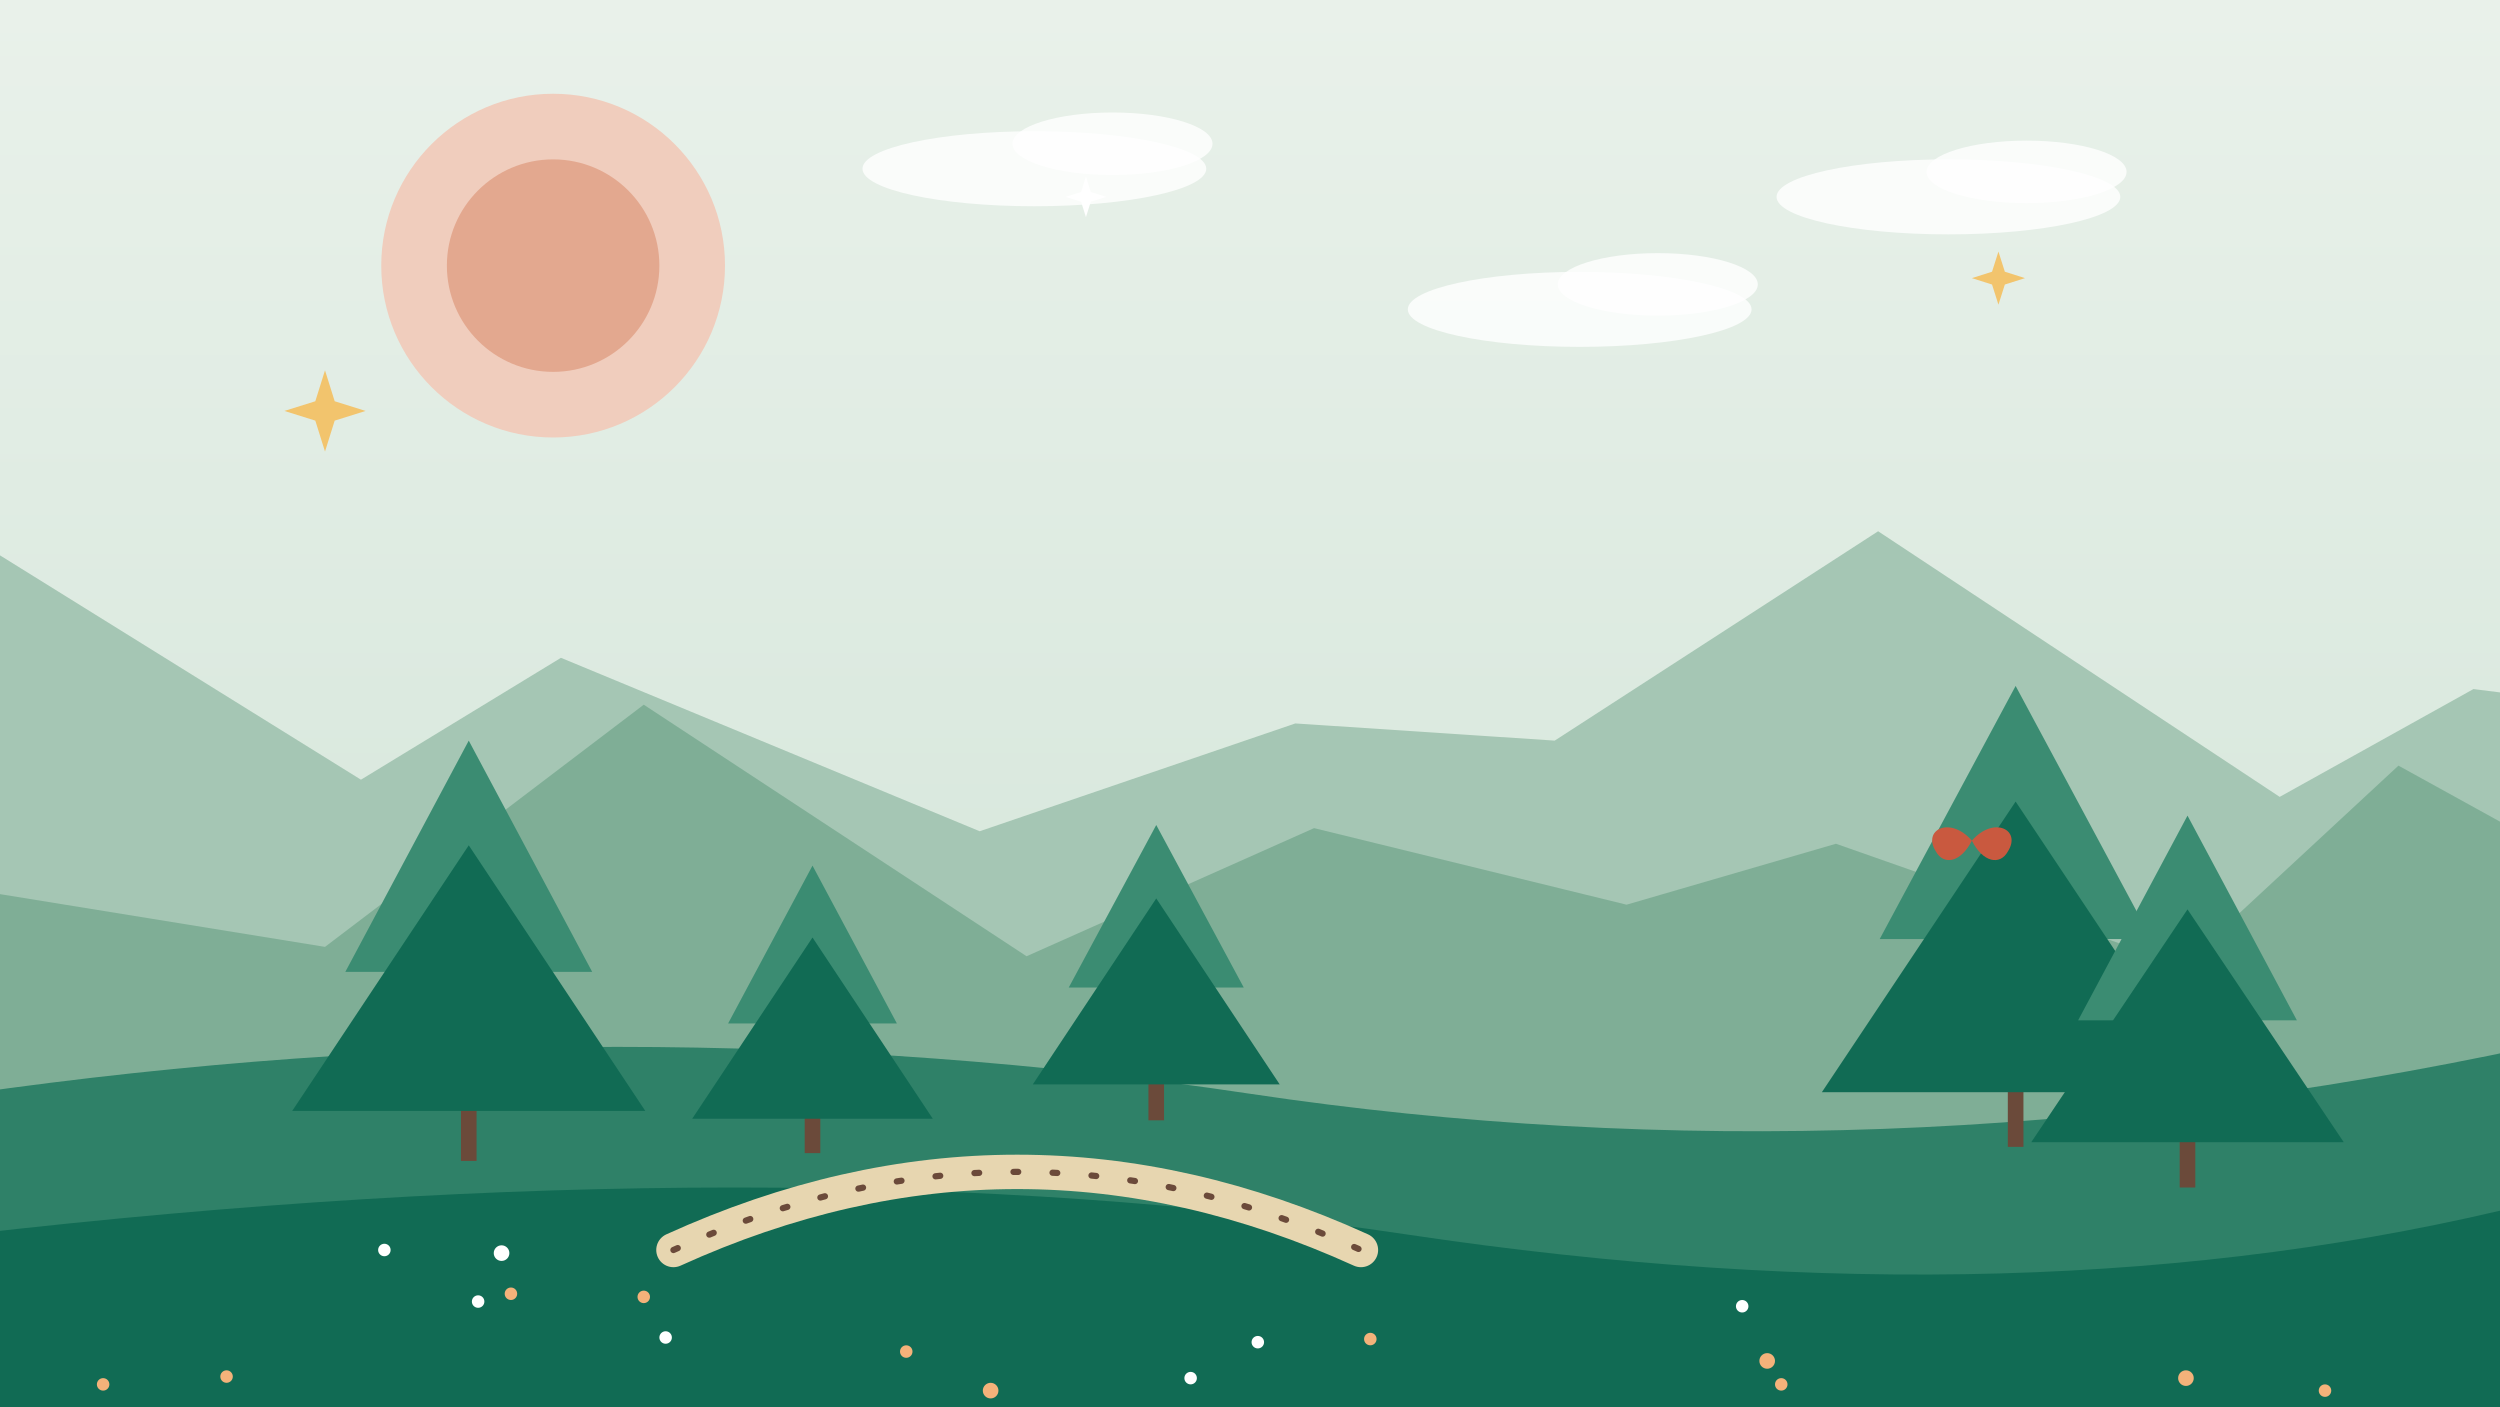
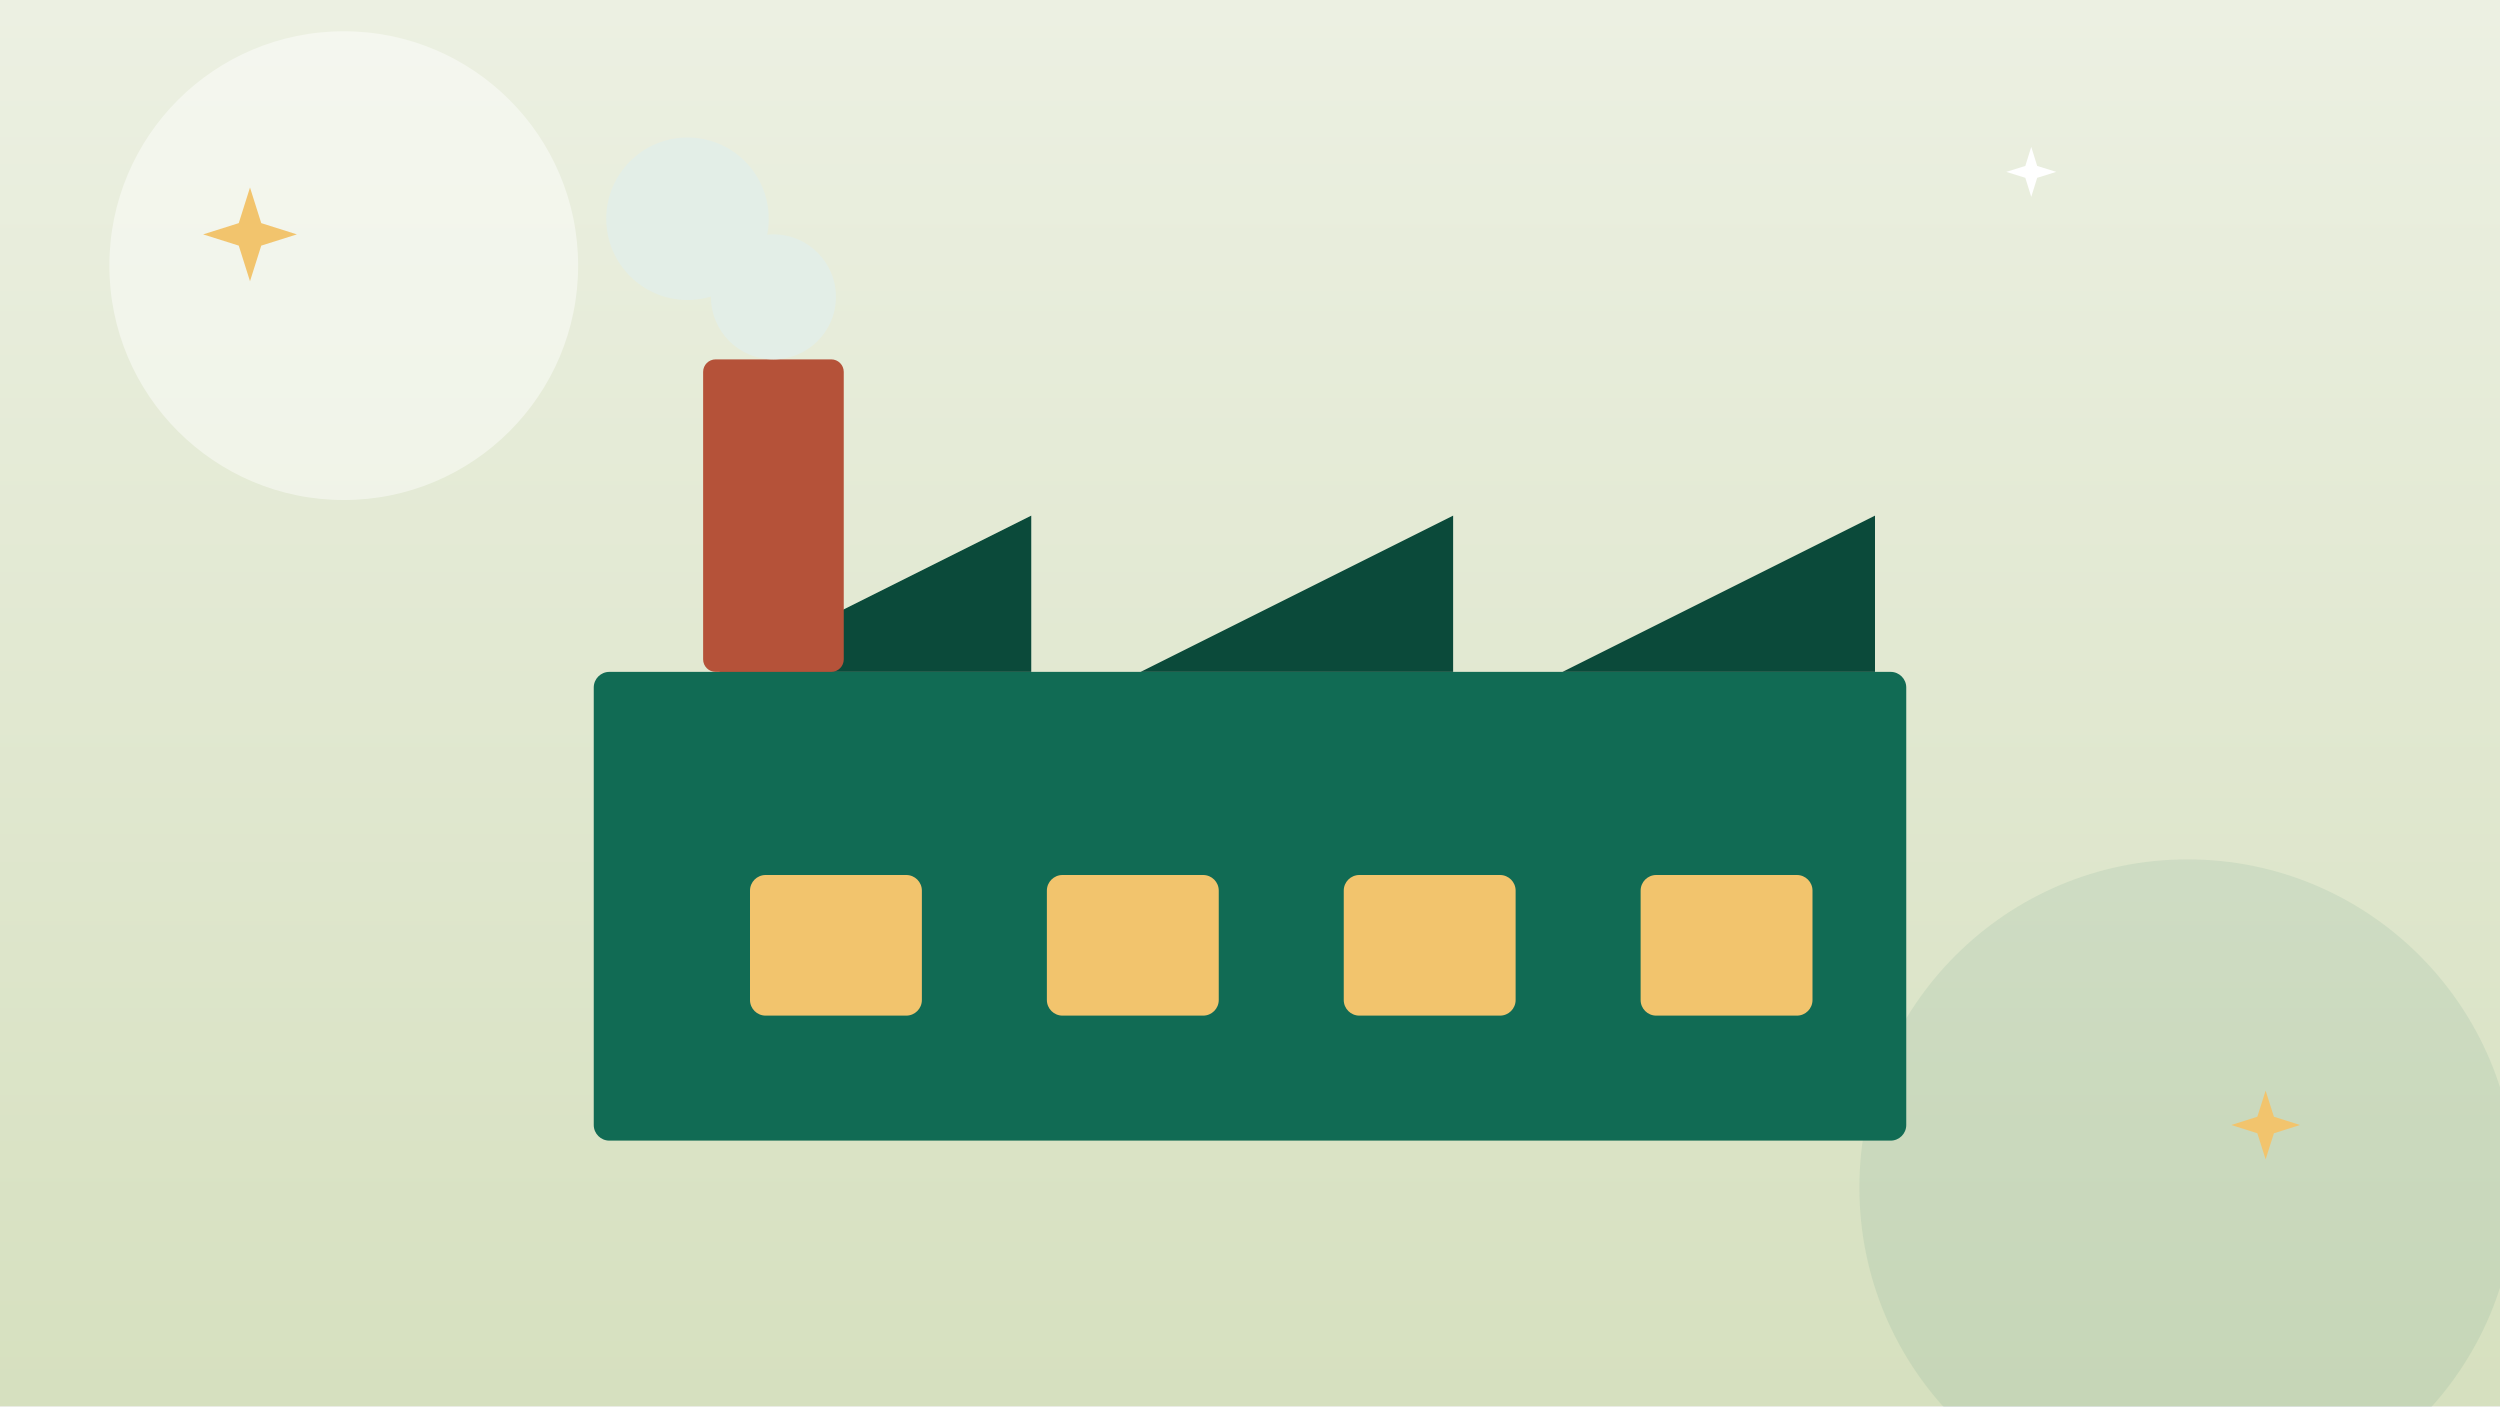
<svg xmlns="http://www.w3.org/2000/svg" viewBox="0 0 1600 900" role="img" aria-label="">
  <defs>
    <linearGradient id="g" x1="0" y1="0" x2="0" y2="1">
-       <stop offset="0" stop-color="#e9f1ea" />
-       <stop offset="1" stop-color="#cfe3d6" />
+       <stop offset="0" stop-color="#ecf0e2" />
+       <stop offset="1" stop-color="#d6e0bf" />
    </linearGradient>
  </defs>
  <rect width="1600" height="900" fill="url(#g)" />
-   <circle cx="354" cy="170" r="110" fill="#f0cdbd" />
-   <circle cx="354" cy="170" r="68" fill="#e3a88f" />
-   <ellipse cx="1011" cy="198" rx="110" ry="24" fill="#fff" opacity=".8" />
-   <ellipse cx="1061" cy="182" rx="64" ry="20" fill="#fff" opacity=".8" />
-   <ellipse cx="662" cy="108" rx="110" ry="24" fill="#fff" opacity=".8" />
-   <ellipse cx="712" cy="92" rx="64" ry="20" fill="#fff" opacity=".8" />
-   <ellipse cx="1247" cy="126" rx="110" ry="24" fill="#fff" opacity=".8" />
-   <ellipse cx="1297" cy="110" rx="64" ry="20" fill="#fff" opacity=".8" />
-   <polygon points="-20 710 -20 343 231 499 359 421 627 532 829 463 995 474 1202 340 1459 510 1583 441 1845 474 1620 710" fill="#a5c6b4" />
-   <polygon points="-20 790 -20 569 208 606 412 451 657 612 841 530 1041 579 1175 540 1397 618 1535 490 1758 613 1620 790" fill="#7fae96" />
-   <path d="M-20 700 Q400 640 800 700 T1620 670 L1620 920 L-20 920Z" fill="#2f8168" />
-   <rect x="295" y="684" width="10" height="59" fill="#6b4a3a" />
-   <path d="M300 474 L379 622 L221 622Z" fill="#3b8c72" />
-   <path d="M300 541 L413 711 L187 711Z" fill="#116b54" />
-   <rect x="515" y="698" width="10" height="40" fill="#6b4a3a" />
-   <path d="M520 554 L574 655 L466 655Z" fill="#3b8c72" />
-   <path d="M520 600 L597 716 L443 716Z" fill="#116b54" />
-   <rect x="735" y="675" width="10" height="42" fill="#6b4a3a" />
-   <path d="M740 528 L796 632 L684 632Z" fill="#3b8c72" />
-   <path d="M740 575 L819 694 L661 694Z" fill="#116b54" />
-   <rect x="1285" y="669" width="10" height="65" fill="#6b4a3a" />
-   <path d="M1290 439 L1377 601 L1203 601Z" fill="#3b8c72" />
-   <path d="M1290 513 L1414 699 L1166 699Z" fill="#116b54" />
-   <rect x="1395" y="708" width="10" height="52" fill="#6b4a3a" />
-   <path d="M1400 522 L1470 653 L1330 653Z" fill="#3b8c72" />
-   <path d="M1400 582 L1500 731 L1300 731Z" fill="#116b54" />
-   <path d="M-20 790 Q500 730 900 790 T1620 770 L1620 920 L-20 920Z" fill="#116b54" />
-   <path d="M431 800 Q651 700 871 800" fill="none" stroke="#e7d6b0" stroke-width="22" stroke-linecap="round" />
-   <path d="M431 800 Q651 700 871 800" fill="none" stroke="#6b4a3a" stroke-width="4" stroke-dasharray="3 22" stroke-linecap="round" />
-   <circle cx="1115" cy="836" r="4" fill="#fff" />
-   <circle cx="1399" cy="882" r="5" fill="#f4b27a" />
-   <circle cx="762" cy="882" r="4" fill="#fff" />
-   <circle cx="877" cy="857" r="4" fill="#f4b27a" />
-   <circle cx="634" cy="890" r="5" fill="#f4b27a" />
-   <circle cx="580" cy="865" r="4" fill="#f4b27a" />
-   <circle cx="1488" cy="890" r="4" fill="#f4b27a" />
-   <circle cx="805" cy="859" r="4" fill="#fff" />
-   <circle cx="412" cy="830" r="4" fill="#f4b27a" />
-   <circle cx="327" cy="828" r="4" fill="#f4b27a" />
-   <circle cx="1131" cy="871" r="5" fill="#f4b27a" />
-   <circle cx="145" cy="881" r="4" fill="#f4b27a" />
-   <circle cx="66" cy="886" r="4" fill="#f4b27a" />
-   <circle cx="426" cy="856" r="4" fill="#fff" />
-   <circle cx="306" cy="833" r="4" fill="#fff" />
-   <circle cx="1140" cy="886" r="4" fill="#f4b27a" />
-   <circle cx="246" cy="800" r="4" fill="#fff" />
-   <circle cx="321" cy="802" r="5" fill="#fff" />
-   <path transform="translate(208 263)" d="M0-26l6.2 19.8L26 0l-19.8 6.2L0 26l-6.2-19.8L-26 0l19.8-6.2z" fill="#f2c46d" />
-   <path transform="translate(1279 178)" d="M0-17l4.1 12.9L17 0l-12.9 4.1L0 17l-4.1-12.9L-17 0l12.9-4.1z" fill="#f2c46d" />
-   <path transform="translate(695 126)" d="M0-13l3.1 9.9L13 0l-9.9 3.1L0 13l-3.1-9.9L-13 0l9.9-3.1z" fill="#fff" />
-   <g transform="translate(1262 538)">
-     <path d="M0 0c-14-16-32-7-23 7 5 9 16 7 23-7zM0 0c14-16 32-7 23 7-5 9-16 7-23-7z" fill="#c9593f" />
+   <circle cx="220" cy="170" r="150" fill="#fff" opacity=".45" />
+   <circle cx="1400" cy="760" r="210" fill="#116b54" opacity=".08" />
+   <g transform="translate(1600 0) scale(-1 1)">
+     <rect x="380" y="430" width="840" height="300" rx="10" fill="#116b54" />
+     <path d="M400 430 L400 330 L600 430Z" fill="#0b4a3a" />
+     <path d="M670 430 L670 330 L870 430Z" fill="#0b4a3a" />
+     <path d="M940 430 L940 330 L1140 430Z" fill="#0b4a3a" />
+     <rect x="1060" y="230" width="90" height="200" rx="8" fill="#b55239" />
+     <circle cx="1105" cy="190" r="40" fill="#e3eee7" />
+     <circle cx="1160" cy="140" r="52" fill="#e3eee7" />
+     <rect x="440" y="560" width="110" height="90" rx="10" fill="#f2c46d" />
+     <rect x="630" y="560" width="110" height="90" rx="10" fill="#f2c46d" />
+     <rect x="820" y="560" width="110" height="90" rx="10" fill="#f2c46d" />
+     <rect x="1010" y="560" width="110" height="90" rx="10" fill="#f2c46d" />
  </g>
+   <path transform="translate(160 150)" d="M0-30l7.2 22.8L30 0l-22.8 7.2L0 30l-7.2-22.8L-30 0l22.8-7.2z" fill="#f2c46d" />
+   <path transform="translate(1450 720)" d="M0-22l5.3 16.7L22 0l-16.7 5.3L0 22l-5.3-16.7L-22 0l16.7-5.3z" fill="#f2c46d" />
+   <path transform="translate(1300 110)" d="M0-16l3.8 12.2L16 0l-12.2 3.8L0 16l-3.8-12.2L-16 0l12.2-3.8z" fill="#fff" />
</svg>
